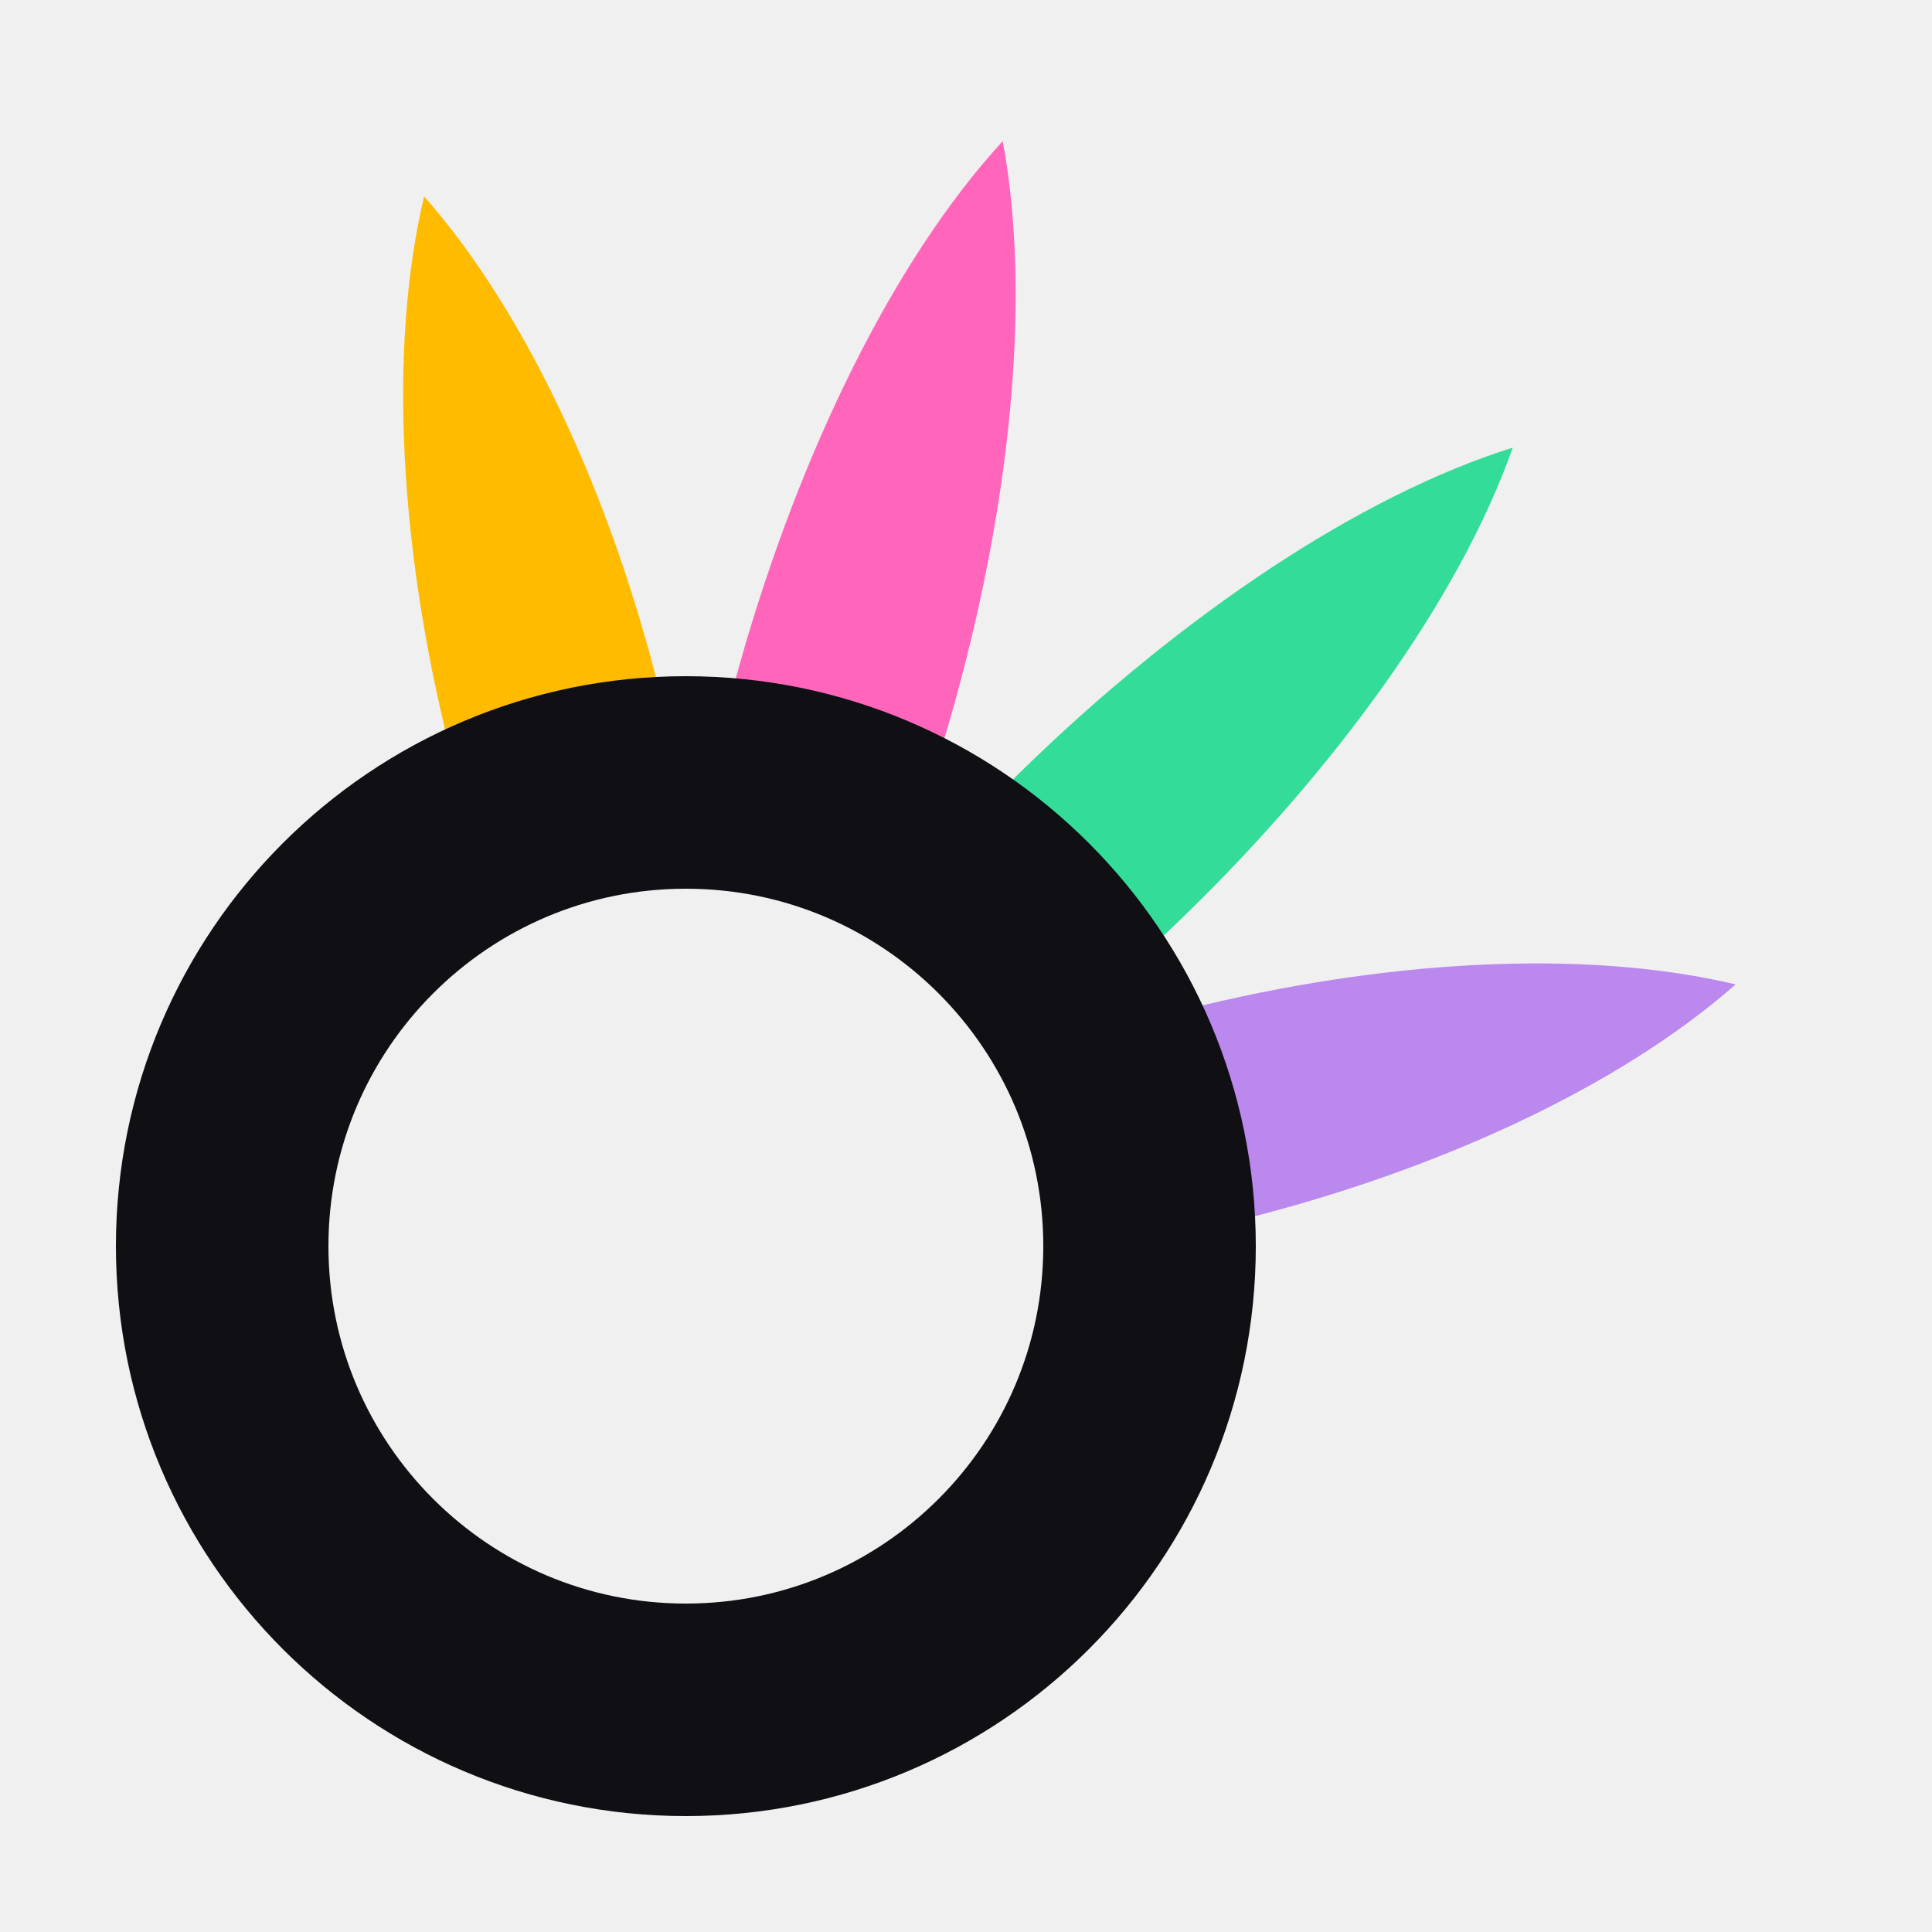
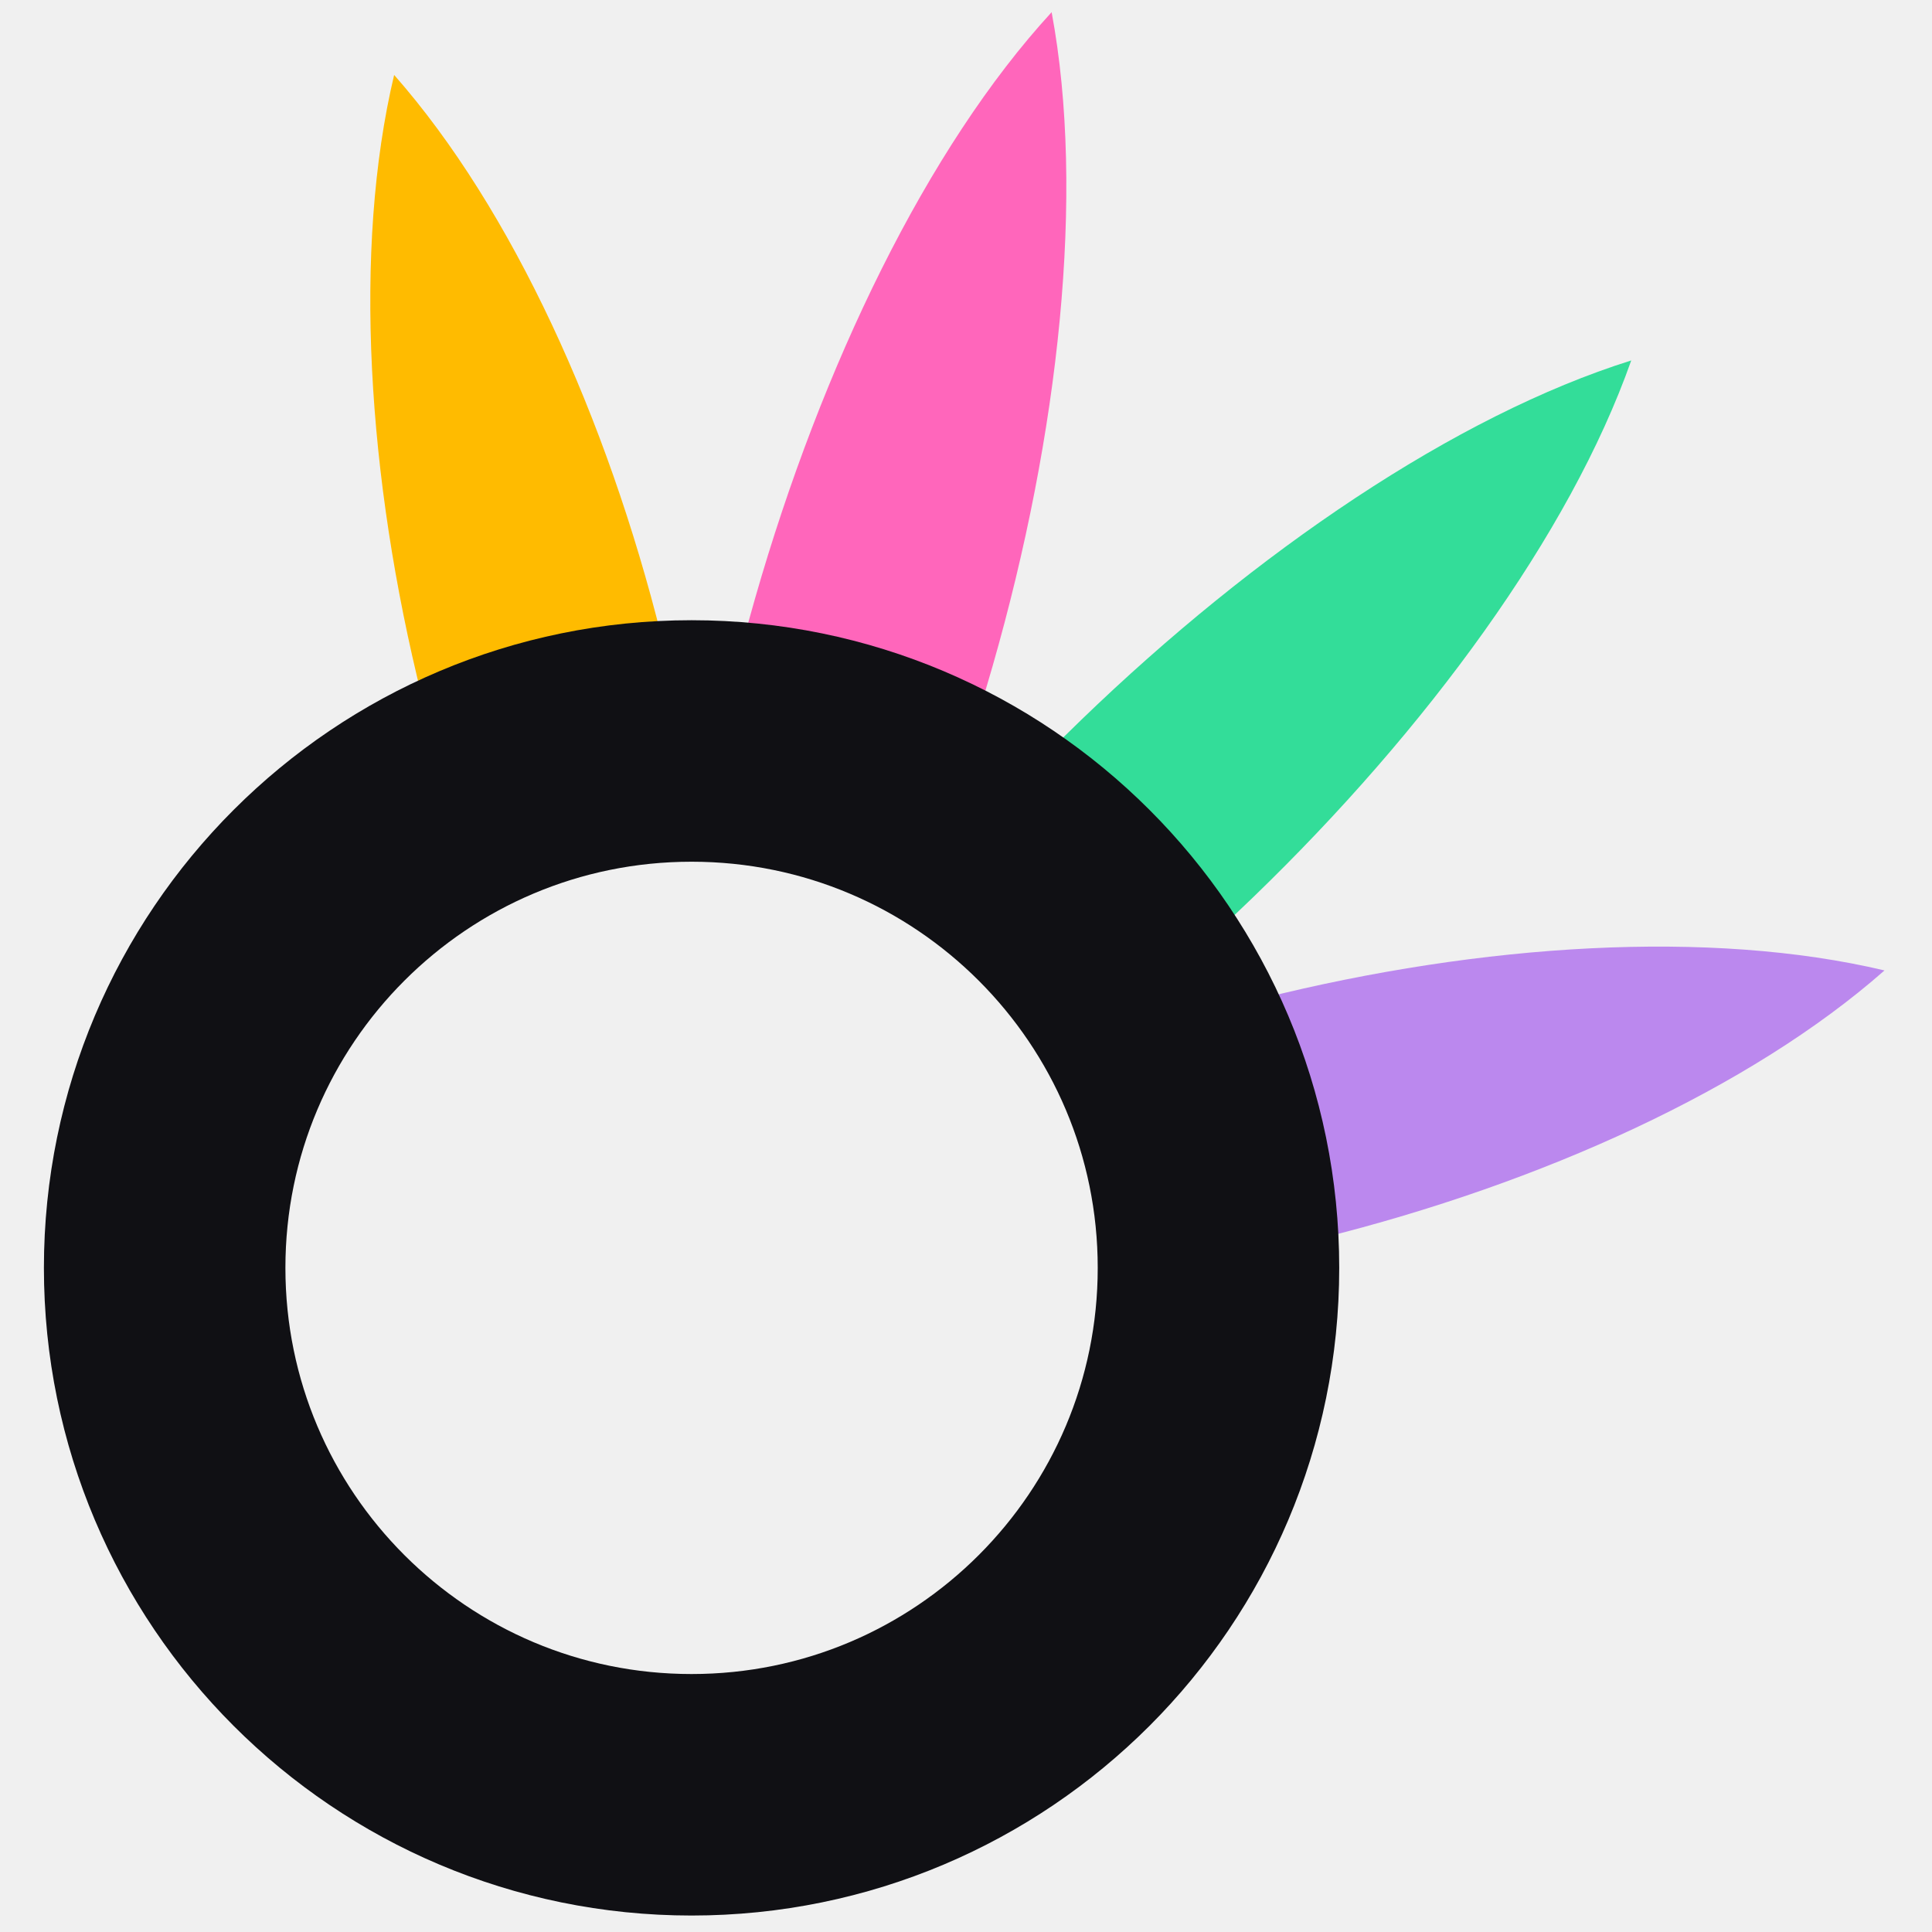
- <svg xmlns="http://www.w3.org/2000/svg" width="512" height="512" viewBox="84 92 400 400">
+ <svg xmlns="http://www.w3.org/2000/svg" width="512" height="512" viewBox="100 119 352 352">
  <defs>
    <mask id="ring-hole">
-       <rect x="84" y="92" width="400" height="400" fill="white" />
+       <rect x="100" y="119" width="352" height="352" fill="white" />
      <circle cx="226" cy="350" r="96" fill="black" />
    </mask>
  </defs>
  <g mask="url(#ring-hole)">
    <g transform="translate(226 350)">
      <g transform="rotate(-14)">
        <path d="M 0 0 C 30 -60 30 -166 0 -224 C -30 -166 -30 -60 0 0 Z" fill="#FFBB00" />
      </g>
      <g transform="rotate(16)">
        <path d="M 0 0 C 30 -64 30 -178 0 -238 C -30 -178 -30 -64 0 0 Z" fill="#FF66BB" />
      </g>
      <g transform="rotate(46)">
        <path d="M 0 0 C 30 -64 30 -178 0 -238 C -30 -178 -30 -64 0 0 Z" fill="#33DD99" />
      </g>
      <g transform="rotate(76)">
        <path d="M 0 0 C 30 -60 30 -166 0 -224 C -30 -166 -30 -60 0 0 Z" fill="#BB88EE" />
      </g>
    </g>
  </g>
  <circle cx="226" cy="350" r="96" fill="none" stroke="#101014" stroke-width="44" />
</svg>
